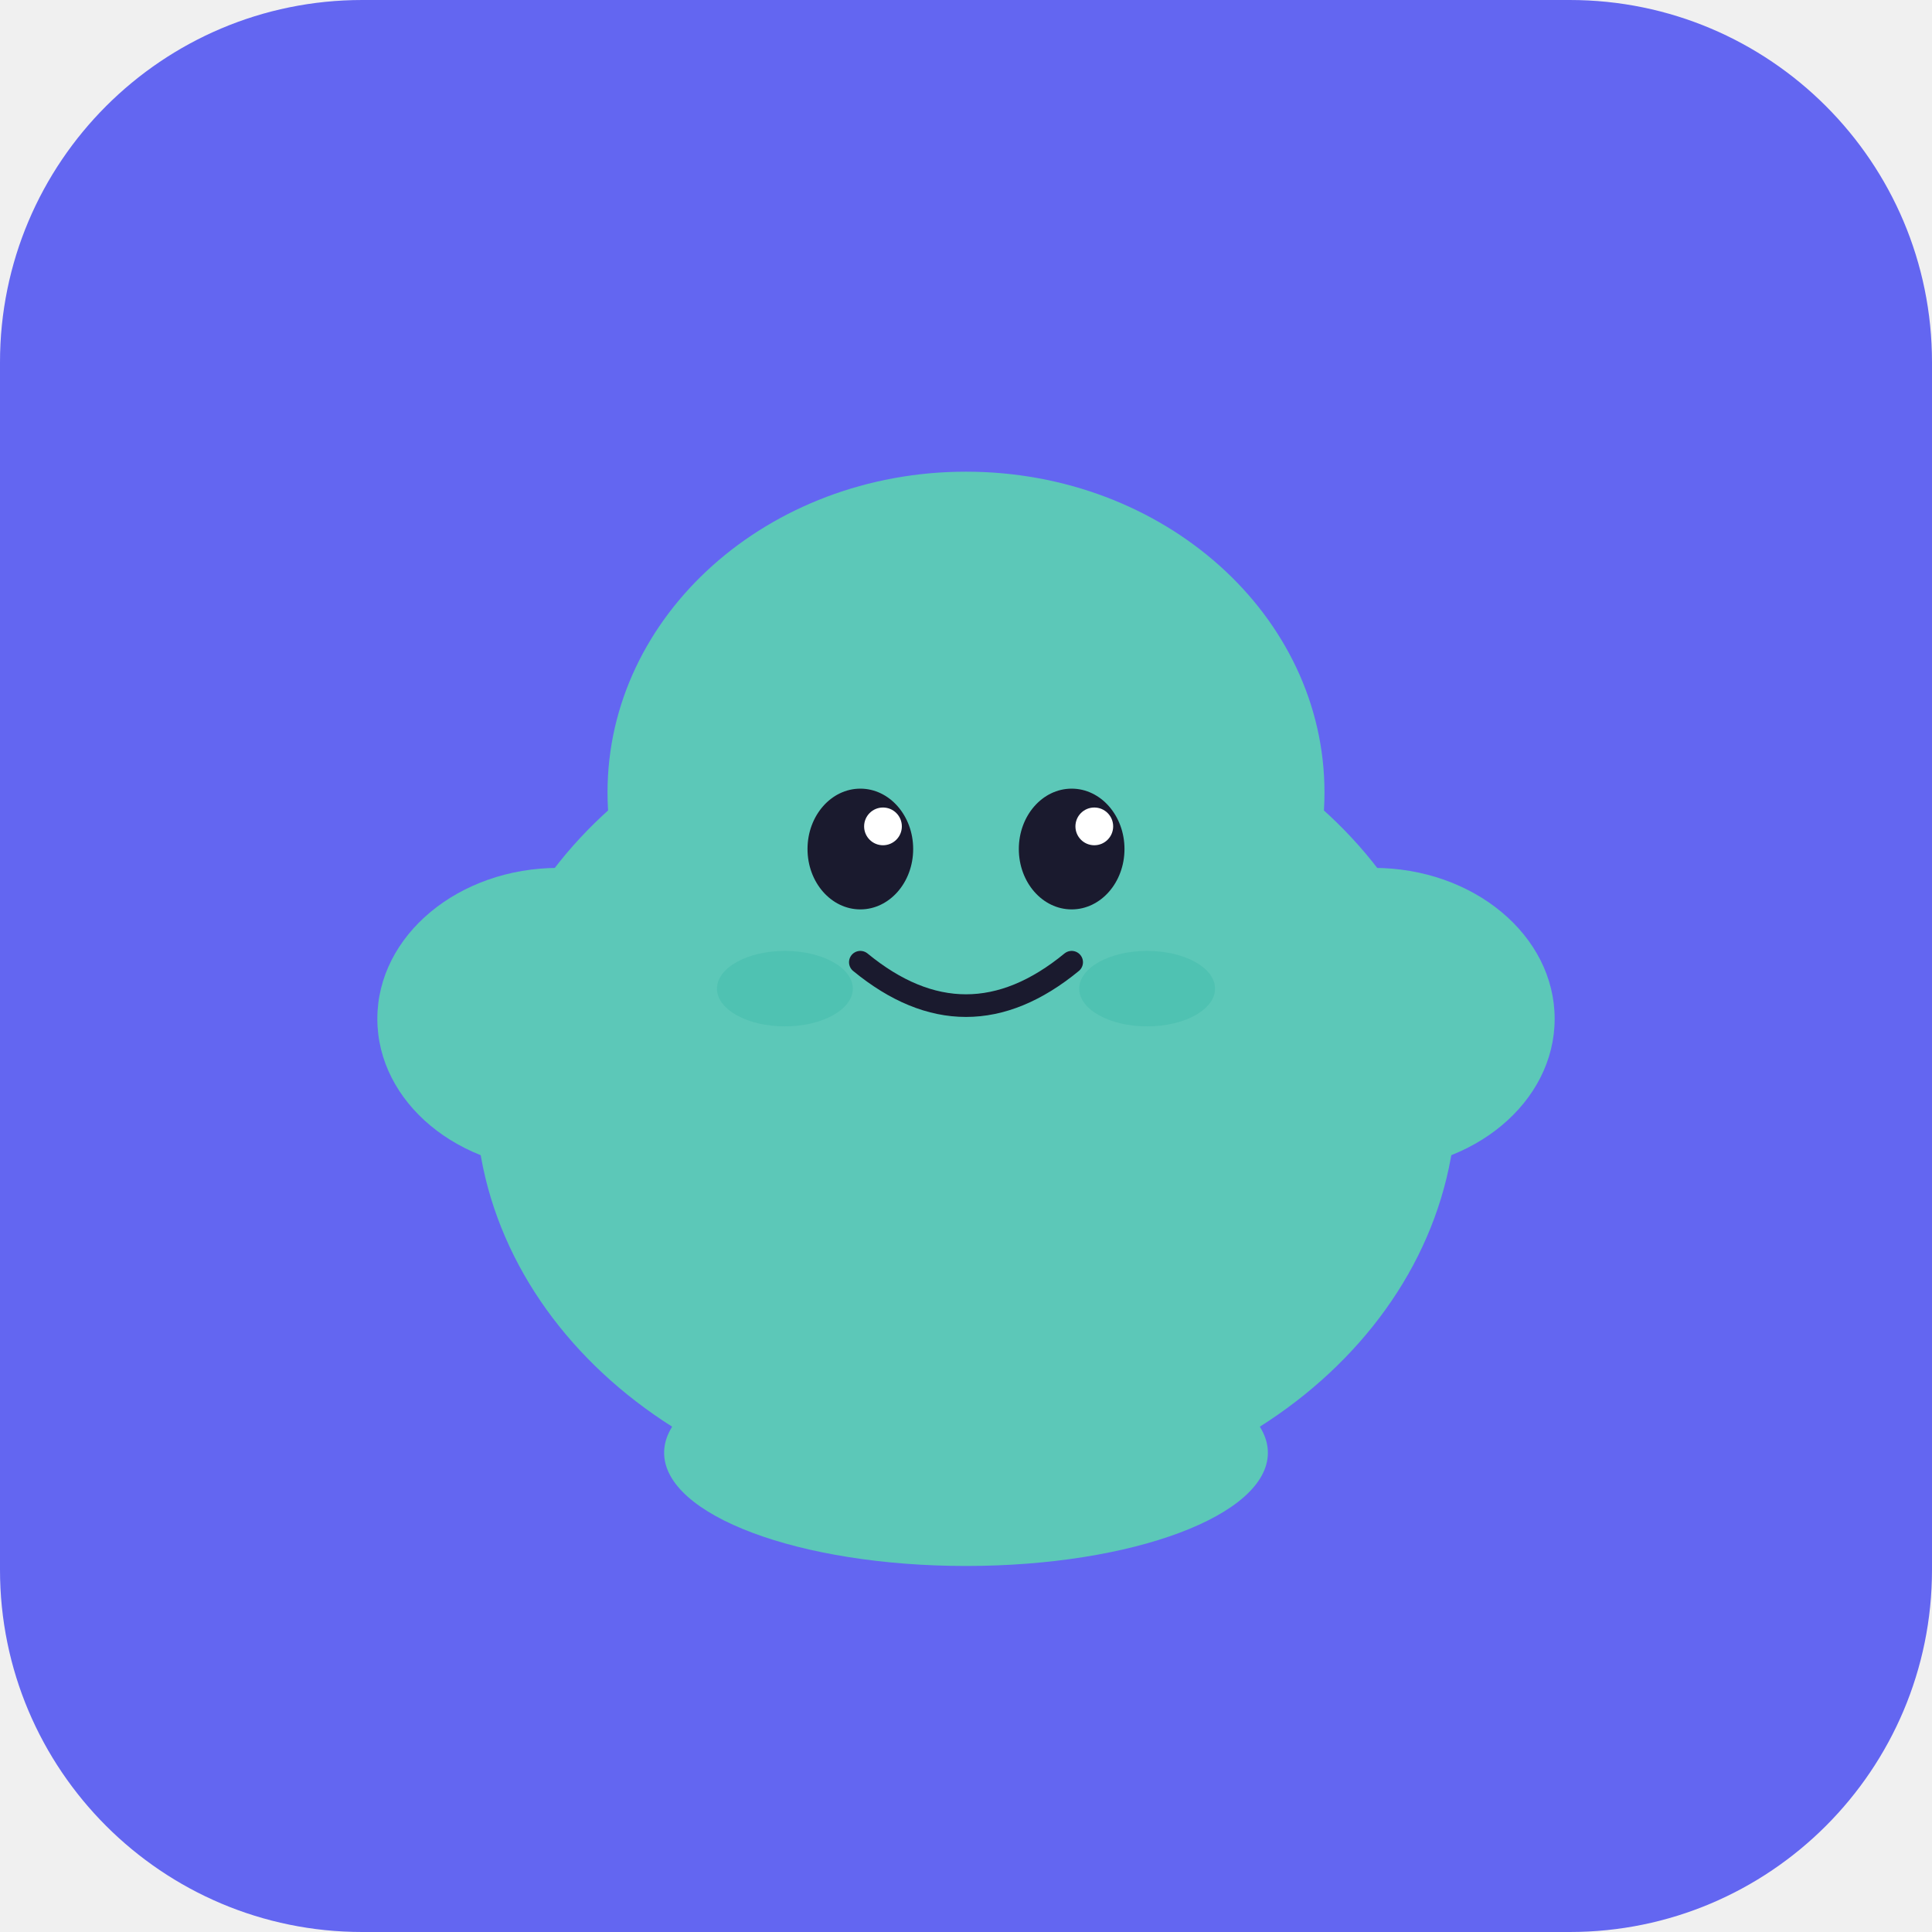
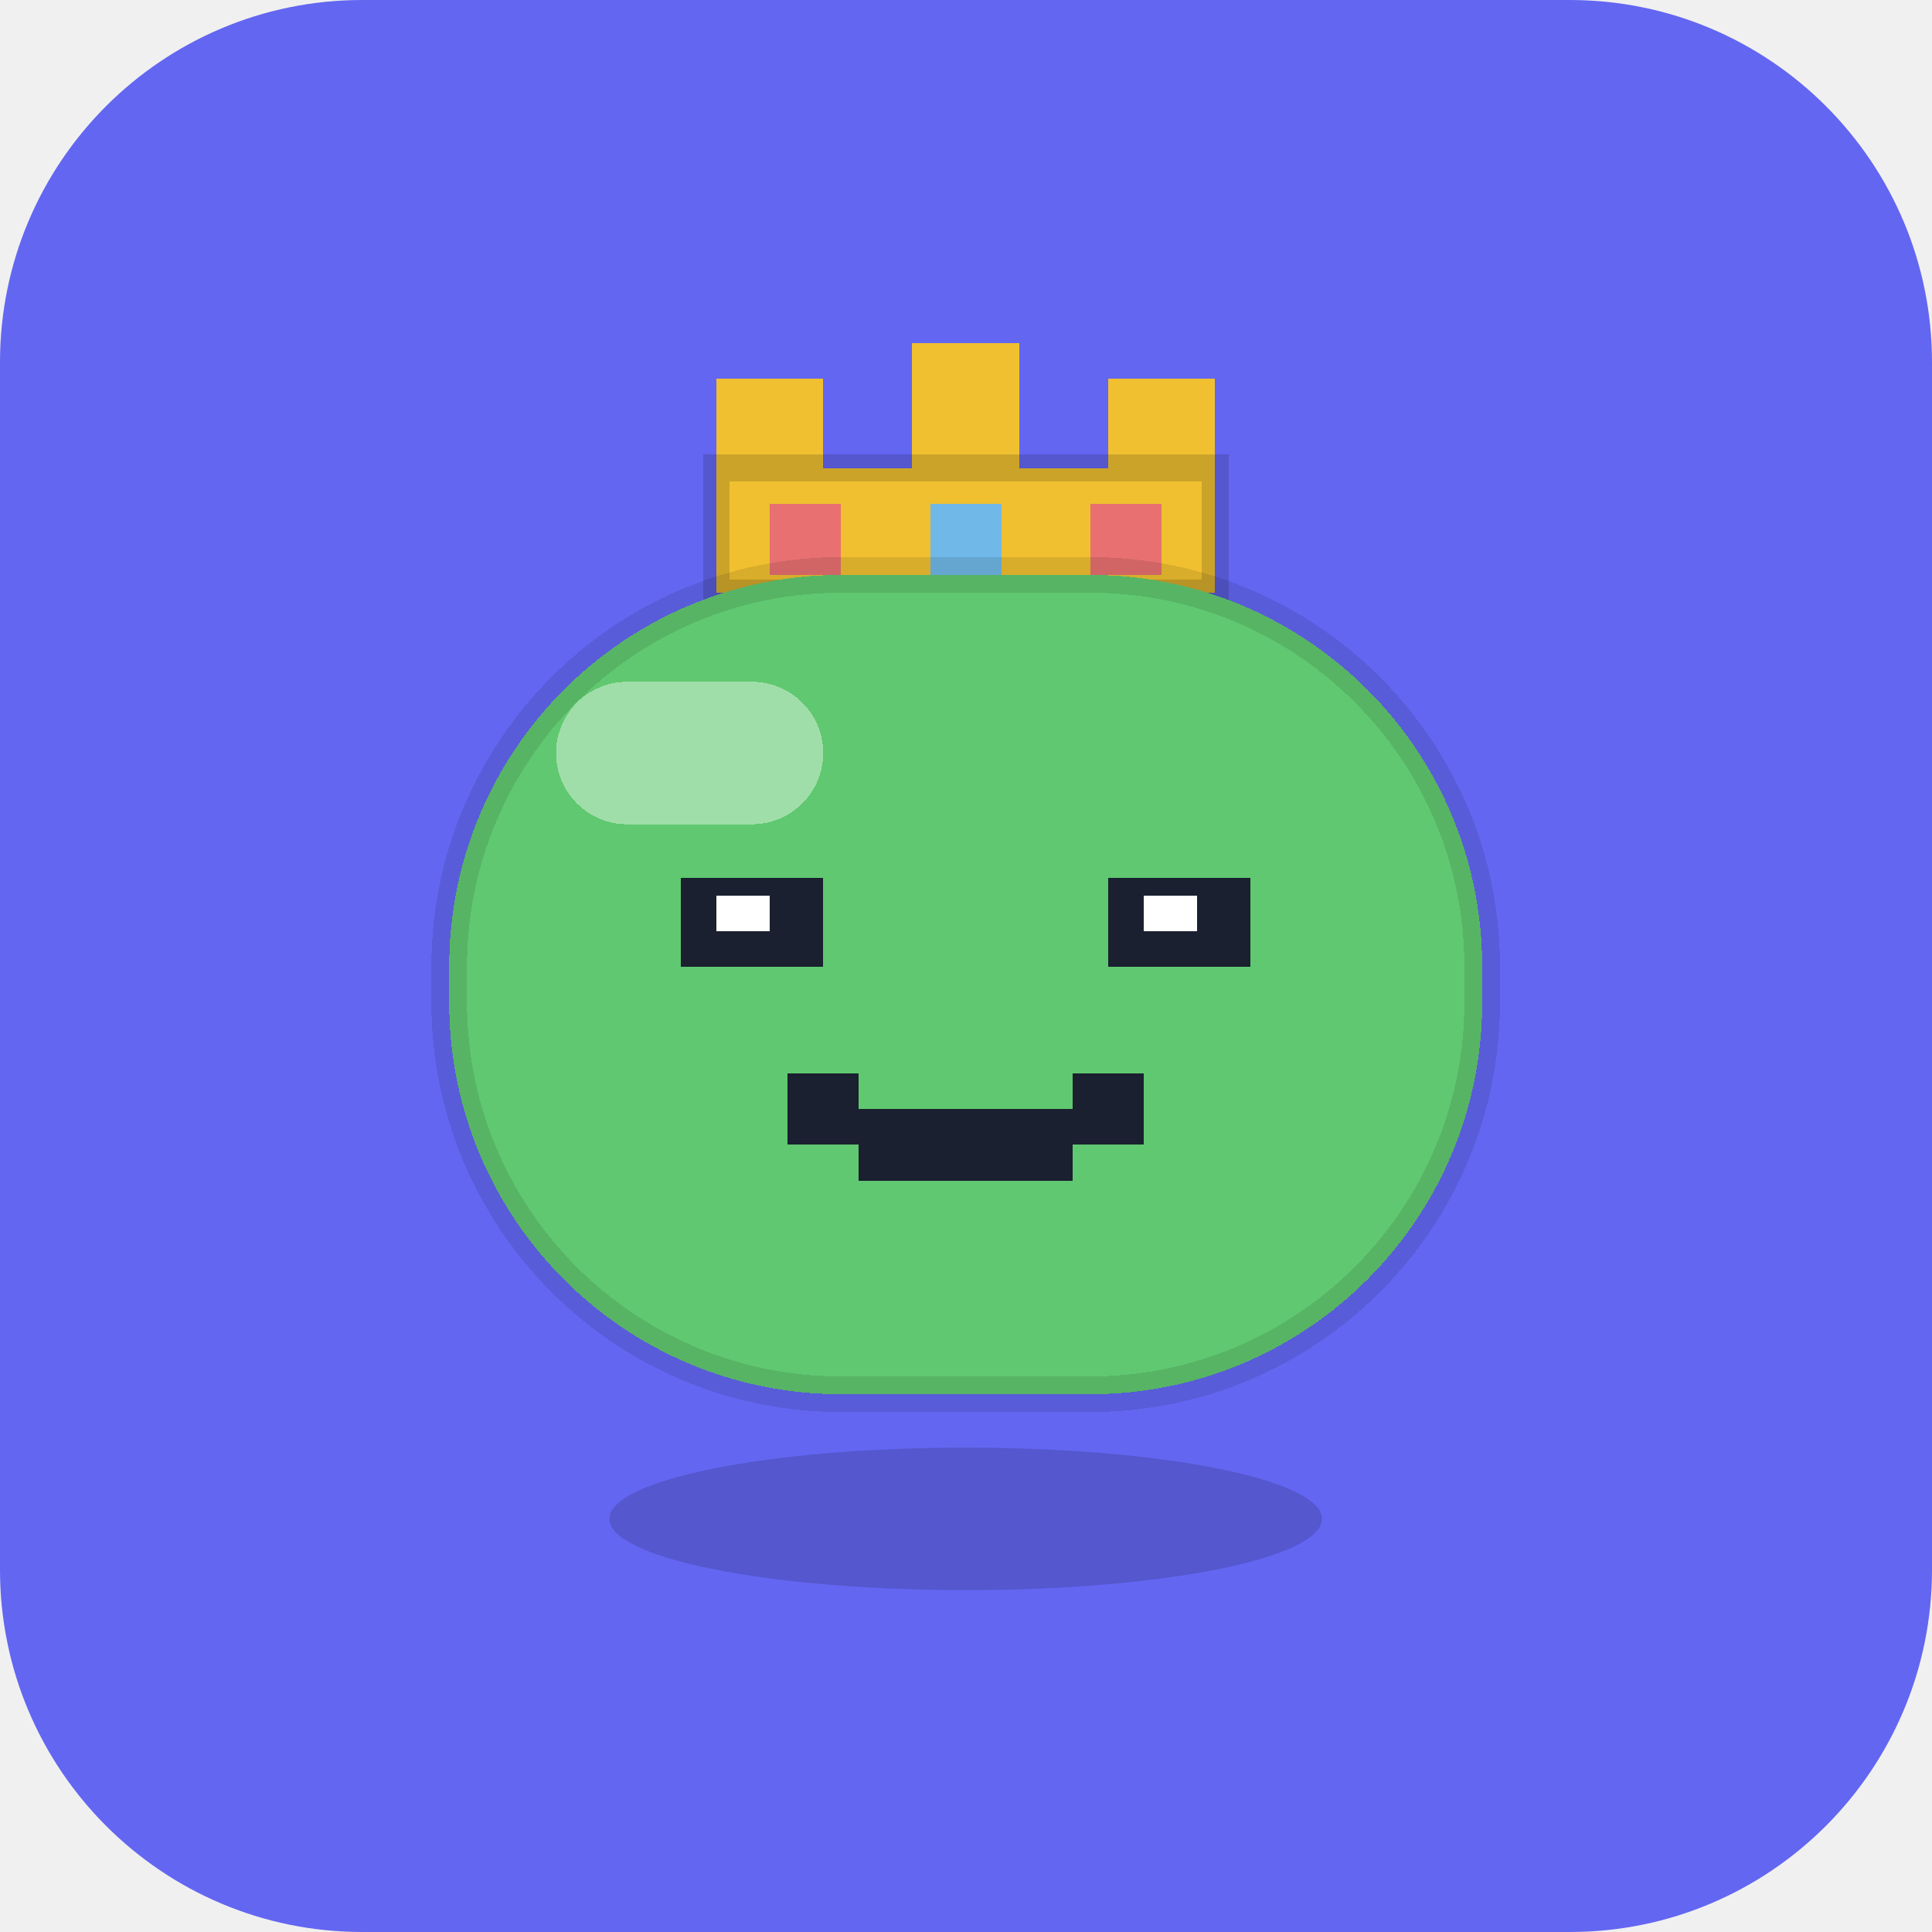
<svg xmlns="http://www.w3.org/2000/svg" viewBox="0 0 512 512">
  <rect width="512" height="512" rx="96" fill="#6366f1" />
-   <ellipse cx="256" cy="290" rx="130" ry="110" fill="#5CC8B8" />
-   <ellipse cx="256" cy="210" rx="95" ry="85" fill="#5CC8B8" />
-   <ellipse cx="148" cy="270" rx="48" ry="40" fill="#5CC8B8" />
-   <ellipse cx="364" cy="270" rx="48" ry="40" fill="#5CC8B8" />
-   <ellipse cx="256" cy="385" rx="80" ry="30" fill="#5CC8B8" />
-   <ellipse cx="228" cy="225" rx="14" ry="16" fill="#1a1a2e" />
-   <ellipse cx="284" cy="225" rx="14" ry="16" fill="#1a1a2e" />
-   <circle cx="234" cy="219" r="5" fill="white" />
-   <circle cx="290" cy="219" r="5" fill="white" />
-   <path d="M 228 255 Q 256 278 284 255" stroke="#1a1a2e" stroke-width="6" fill="none" stroke-linecap="round" />
-   <ellipse cx="208" cy="262" rx="18" ry="10" fill="#4ABFAF" opacity="0.7" />
-   <ellipse cx="304" cy="262" rx="18" ry="10" fill="#4ABFAF" opacity="0.7" />
+   <g transform="translate(86, 91) scale(4.72)" shape-rendering="crispEdges">
+     <ellipse cx="36" cy="66" rx="20" ry="4" fill="rgba(0,0,0,0.15)" shape-rendering="auto" />
+     <rect x="22" y="7" width="28" height="7" fill="#F0C030" />
+     <rect x="22" y="2" width="6" height="8" fill="#F0C030" />
+     <rect x="33" y="0" width="6" height="8" fill="#F0C030" />
+     <rect x="44" y="2" width="6" height="8" fill="#F0C030" />
+     <rect x="22" y="7" width="28" height="7" fill="none" stroke="rgba(0,0,0,0.15)" stroke-width="1.5" />
+     <rect x="25" y="9" width="4" height="4" fill="#E87070" />
+     <rect x="34" y="9" width="4" height="4" fill="#70B8E8" />
+     <rect x="43" y="9" width="4" height="4" fill="#E87070" />
+     <rect x="7" y="13" width="58" height="46" rx="22" fill="#60C870" />
+     <rect x="7" y="13" width="58" height="46" rx="22" fill="none" stroke="rgba(0,0,0,0.10)" stroke-width="2" />
+     <rect x="13" y="19" width="15" height="8" rx="4" fill="rgba(255,255,255,0.40)" />
+     <rect x="20" y="30" width="8" height="5" fill="#1a2030" />
+     <rect x="22" y="31" width="3" height="2" fill="white" />
+     <rect x="44" y="30" width="8" height="5" fill="#1a2030" />
+     <rect x="46" y="31" width="3" height="2" fill="white" />
+     <rect x="26" y="41" width="4" height="4" fill="#1a2030" />
+     <rect x="30" y="43" width="12" height="4" fill="#1a2030" />
+     <rect x="42" y="41" width="4" height="4" fill="#1a2030" />
+   </g>
</svg>
